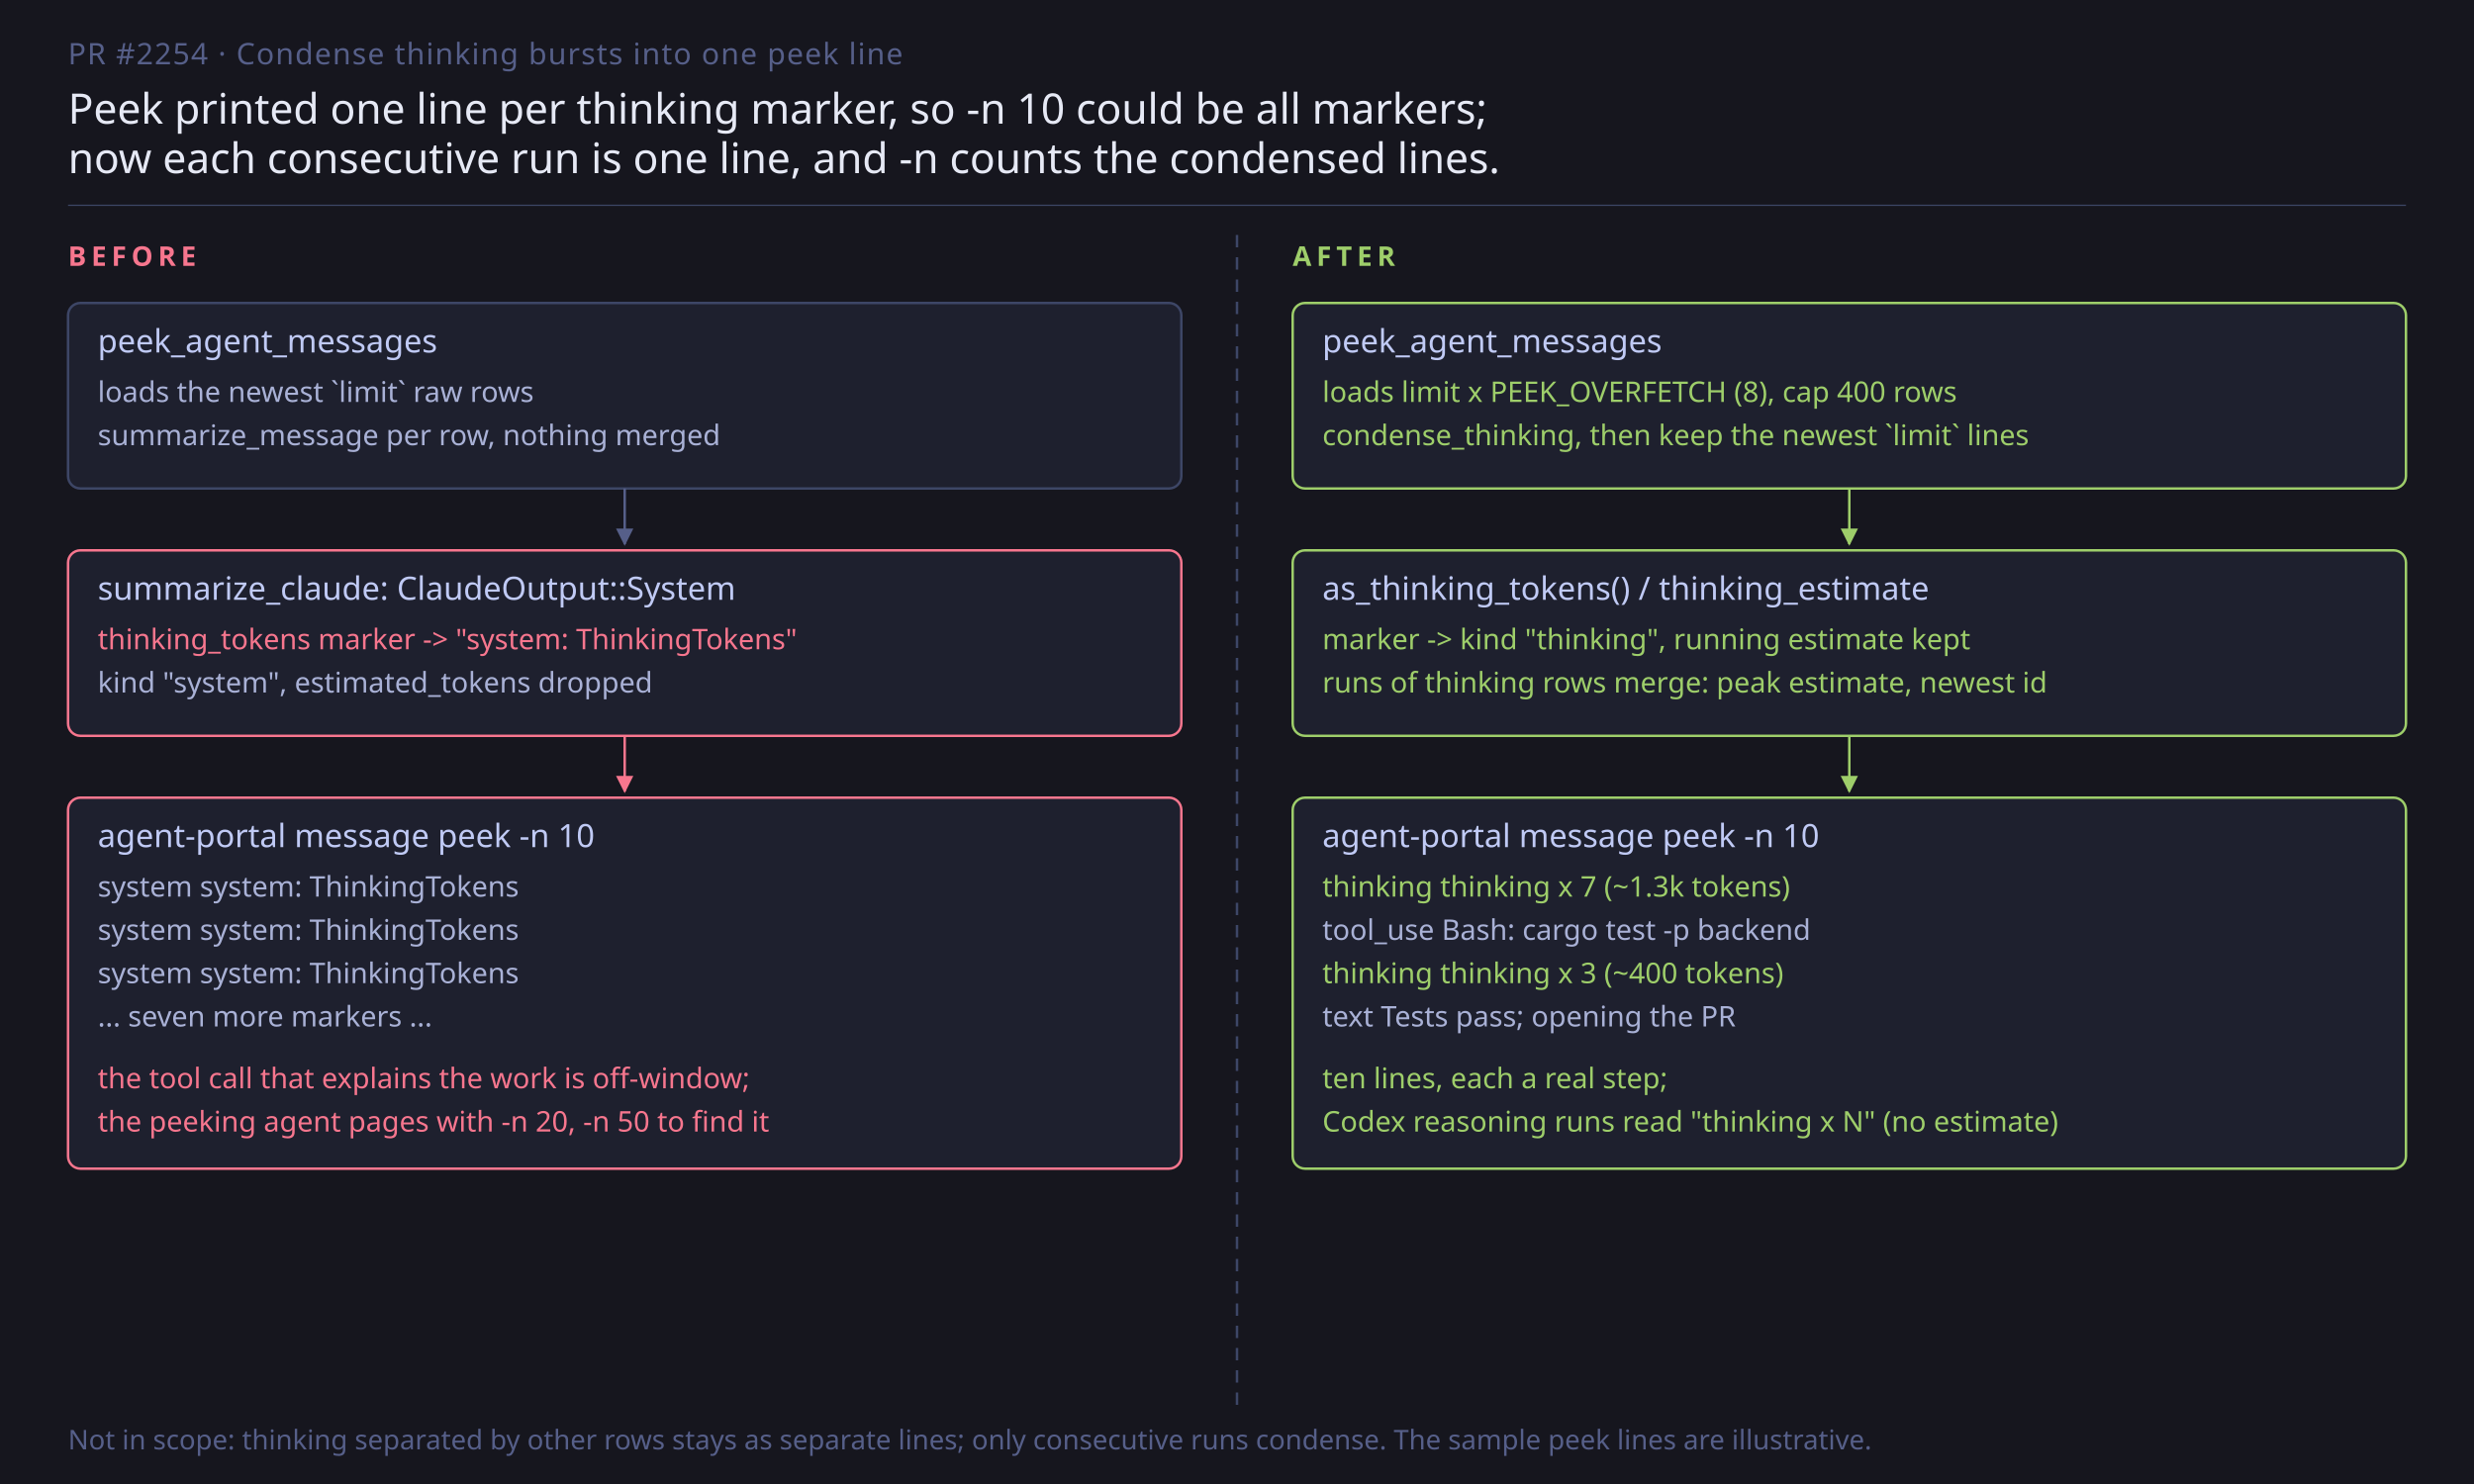
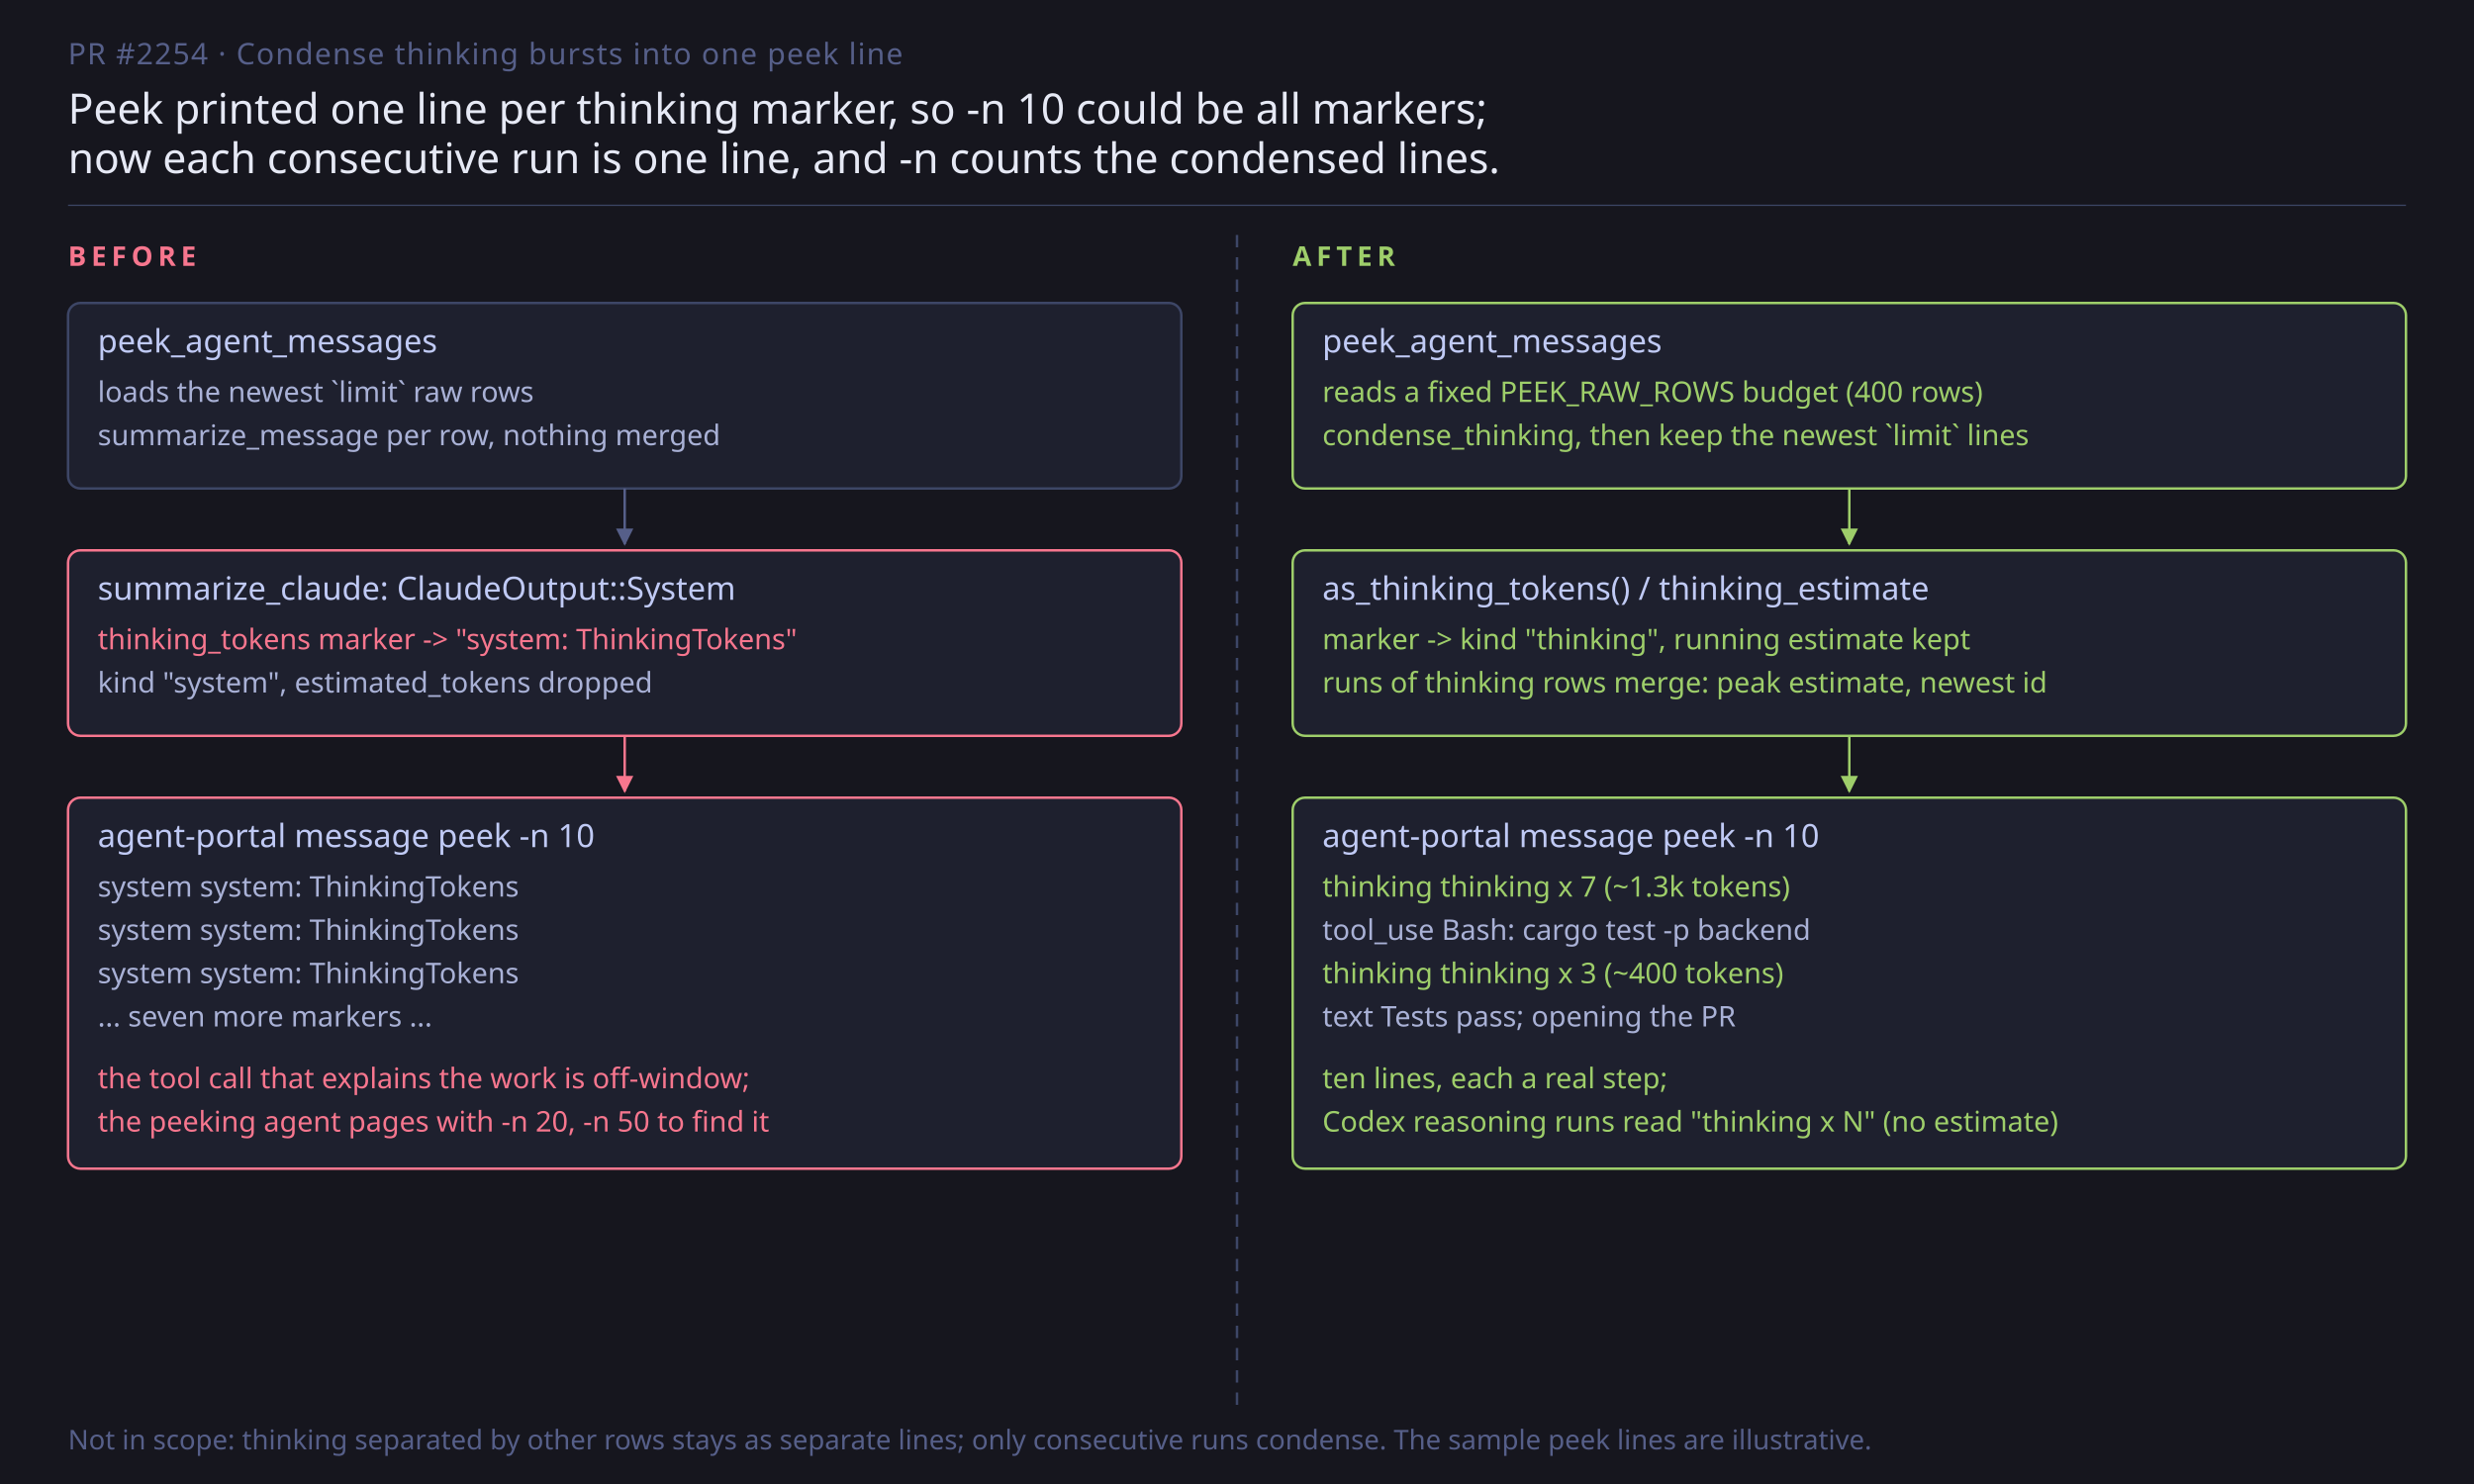
<svg xmlns="http://www.w3.org/2000/svg" viewBox="0 0 2000 1200" font-family="'Segoe UI', 'Noto Sans', 'DejaVu Sans', ui-sans-serif, system-ui, sans-serif">
  <rect x="0" y="0" width="2000" height="1200" fill="#16161e" />
  <defs>
    <marker id="arr-dim" viewBox="0 0 10 10" refX="9" refY="5" markerWidth="7" markerHeight="7" orient="auto-start-reverse">
      <path d="M0,0 L10,5 L0,10 z" fill="#565f89" />
    </marker>
    <marker id="arr-green" viewBox="0 0 10 10" refX="9" refY="5" markerWidth="7" markerHeight="7" orient="auto-start-reverse">
      <path d="M0,0 L10,5 L0,10 z" fill="#9ece6a" />
    </marker>
    <marker id="arr-red" viewBox="0 0 10 10" refX="9" refY="5" markerWidth="7" markerHeight="7" orient="auto-start-reverse">
      <path d="M0,0 L10,5 L0,10 z" fill="#f7768e" />
    </marker>
  </defs>
  <text x="55" y="52" font-size="24" letter-spacing="1" fill="#565f89">PR #2254 · Condense thinking bursts into one peek line</text>
  <text x="55" y="100" font-size="34" fill="#e6e9f5">Peek printed one line per thinking marker, so -n 10 could be all markers;</text>
  <text x="55" y="140" font-size="34" fill="#e6e9f5">now each consecutive run is one line, and -n counts the condensed lines.</text>
  <line x1="55" y1="166" x2="1945" y2="166" stroke="#3d4666" stroke-width="1" />
  <text x="55" y="215" font-size="22" font-weight="bold" letter-spacing="4" fill="#f7768e">BEFORE</text>
  <text x="1045" y="215" font-size="22" font-weight="bold" letter-spacing="4" fill="#9ece6a">AFTER</text>
  <line x1="1000" y1="190" x2="1000" y2="1140" stroke="#3d4666" stroke-width="2" stroke-dasharray="10 8" />
  <rect x="55" y="245" width="900" height="150" rx="10" fill="#1e202e" stroke="#3d4666" stroke-width="2" />
  <text x="79" y="285" font-size="26" fill="#c0caf5">peek_agent_messages</text>
  <text x="79" y="325" font-size="23" fill="#a9b1d6">loads the newest `limit` raw rows</text>
  <text x="79" y="360" font-size="23" fill="#a9b1d6">summarize_message per row, nothing merged</text>
  <line x1="505" y1="395" x2="505" y2="440" stroke="#565f89" stroke-width="2" marker-end="url(#arr-dim)" />
  <rect x="55" y="445" width="900" height="150" rx="10" fill="#1e202e" stroke="#f7768e" stroke-width="2" />
  <text x="79" y="485" font-size="26" fill="#c0caf5">summarize_claude: ClaudeOutput::System</text>
  <text x="79" y="525" font-size="23" fill="#f7768e">thinking_tokens marker -&gt; "system: ThinkingTokens"</text>
  <text x="79" y="560" font-size="23" fill="#a9b1d6">kind "system", estimated_tokens dropped</text>
  <line x1="505" y1="595" x2="505" y2="640" stroke="#f7768e" stroke-width="2" marker-end="url(#arr-red)" />
  <rect x="55" y="645" width="900" height="300" rx="10" fill="#1e202e" stroke="#f7768e" stroke-width="2" />
  <text x="79" y="685" font-size="26" fill="#c0caf5">agent-portal message peek -n 10</text>
  <text x="79" y="725" font-size="23" fill="#a9b1d6">system   system: ThinkingTokens</text>
  <text x="79" y="760" font-size="23" fill="#a9b1d6">system   system: ThinkingTokens</text>
  <text x="79" y="795" font-size="23" fill="#a9b1d6">system   system: ThinkingTokens</text>
  <text x="79" y="830" font-size="23" fill="#a9b1d6">... seven more markers ...</text>
  <text x="79" y="880" font-size="23" fill="#f7768e">the tool call that explains the work is off-window;</text>
  <text x="79" y="915" font-size="23" fill="#f7768e">the peeking agent pages with -n 20, -n 50 to find it</text>
  <rect x="1045" y="245" width="900" height="150" rx="10" fill="#1e202e" stroke="#9ece6a" stroke-width="2" />
  <text x="1069" y="285" font-size="26" fill="#c0caf5">peek_agent_messages</text>
-   <text x="1069" y="325" font-size="23" fill="#9ece6a">loads limit x PEEK_OVERFETCH (8), cap 400 rows</text>
+   <text x="1069" y="325" font-size="23" fill="#9ece6a">reads a fixed PEEK_RAW_ROWS budget (400 rows)</text>
  <text x="1069" y="360" font-size="23" fill="#9ece6a">condense_thinking, then keep the newest `limit` lines</text>
  <line x1="1495" y1="395" x2="1495" y2="440" stroke="#9ece6a" stroke-width="2" marker-end="url(#arr-green)" />
  <rect x="1045" y="445" width="900" height="150" rx="10" fill="#1e202e" stroke="#9ece6a" stroke-width="2" />
  <text x="1069" y="485" font-size="26" fill="#c0caf5">as_thinking_tokens() / thinking_estimate</text>
  <text x="1069" y="525" font-size="23" fill="#9ece6a">marker -&gt; kind "thinking", running estimate kept</text>
  <text x="1069" y="560" font-size="23" fill="#9ece6a">runs of thinking rows merge: peak estimate, newest id</text>
  <line x1="1495" y1="595" x2="1495" y2="640" stroke="#9ece6a" stroke-width="2" marker-end="url(#arr-green)" />
  <rect x="1045" y="645" width="900" height="300" rx="10" fill="#1e202e" stroke="#9ece6a" stroke-width="2" />
  <text x="1069" y="685" font-size="26" fill="#c0caf5">agent-portal message peek -n 10</text>
  <text x="1069" y="725" font-size="23" fill="#9ece6a">thinking   thinking x 7 (~1.3k tokens)</text>
  <text x="1069" y="760" font-size="23" fill="#a9b1d6">tool_use   Bash: cargo test -p backend</text>
  <text x="1069" y="795" font-size="23" fill="#9ece6a">thinking   thinking x 3 (~400 tokens)</text>
  <text x="1069" y="830" font-size="23" fill="#a9b1d6">text       Tests pass; opening the PR</text>
  <text x="1069" y="880" font-size="23" fill="#9ece6a">ten lines, each a real step;</text>
  <text x="1069" y="915" font-size="23" fill="#9ece6a">Codex reasoning runs read "thinking x N" (no estimate)</text>
  <text x="55" y="1172" font-size="22" fill="#565f89">Not in scope: thinking separated by other rows stays as separate lines; only consecutive runs condense. The sample peek lines are illustrative.</text>
</svg>
